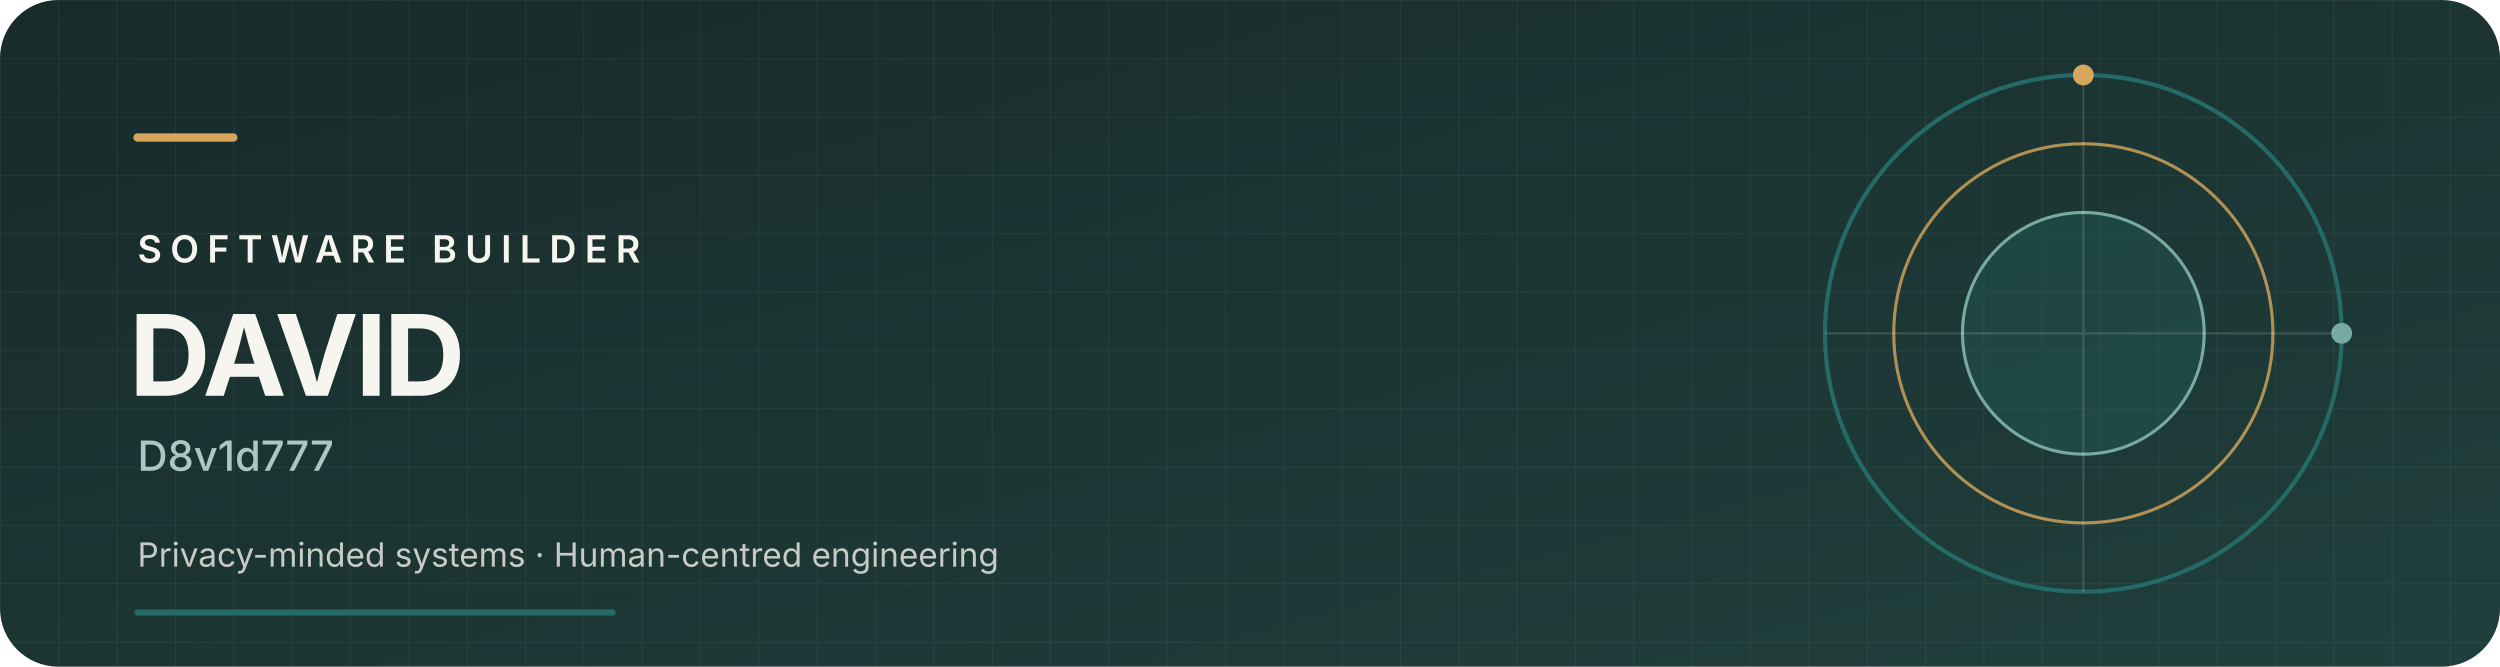
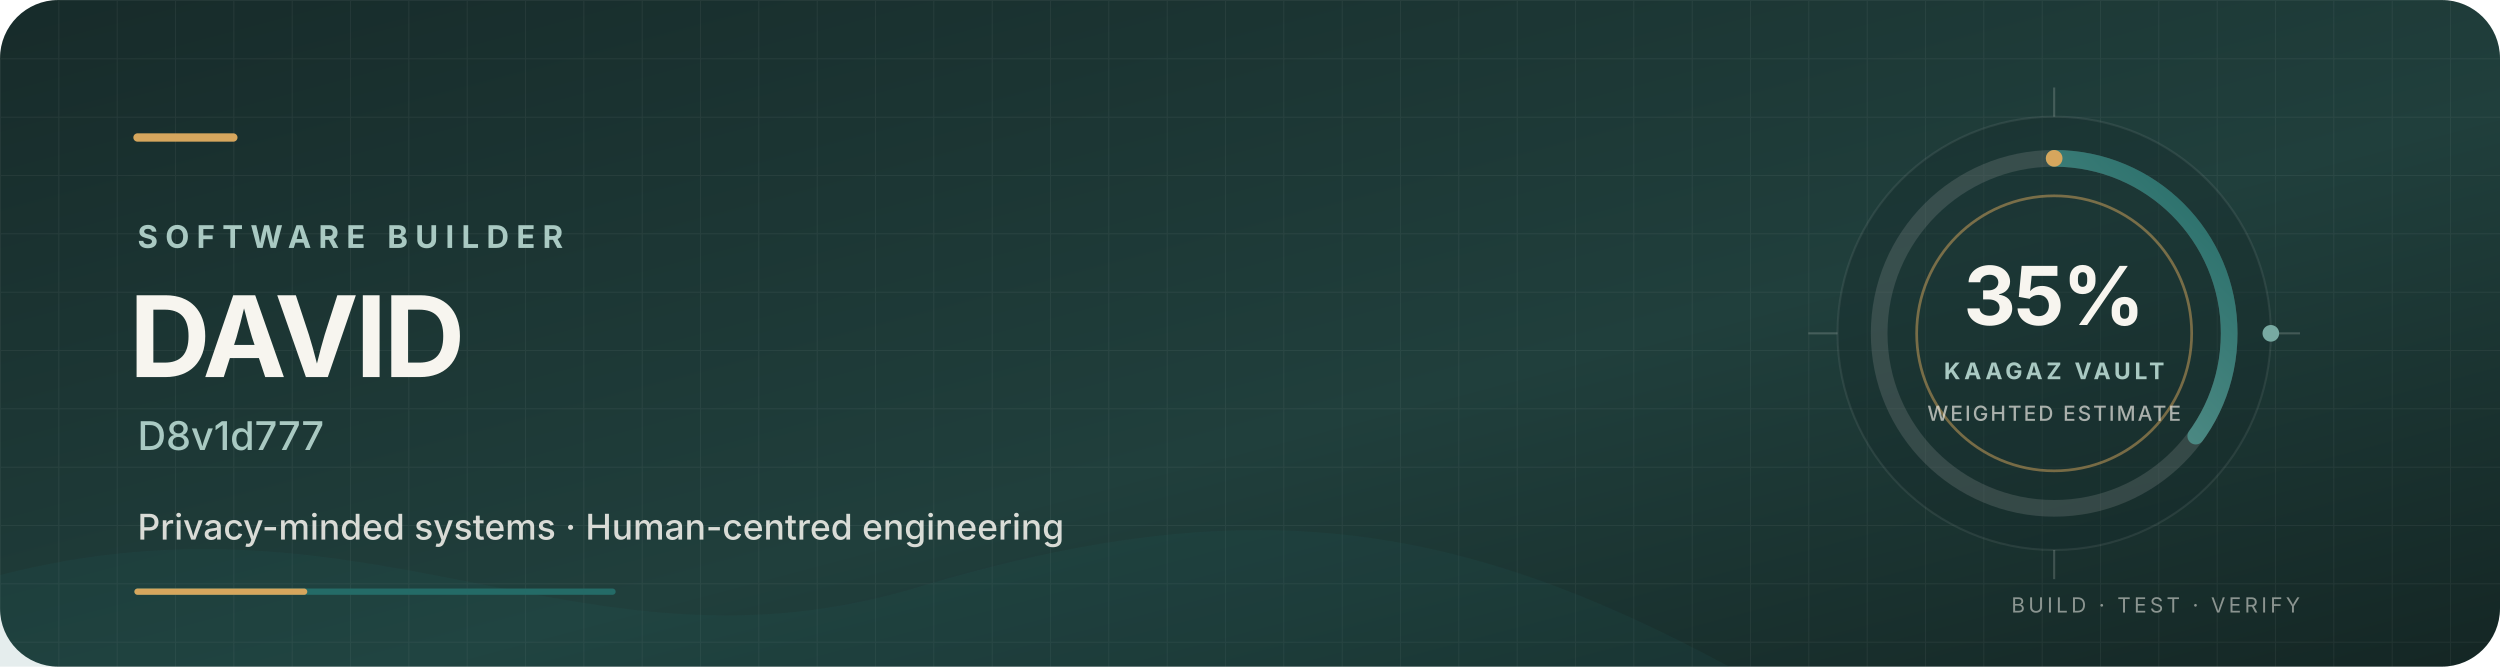
<svg xmlns="http://www.w3.org/2000/svg" width="1200" height="320" viewBox="0 0 1200 320" role="img" aria-labelledby="title desc">
  <defs>
    <pattern id="grid" width="28" height="28" patternUnits="userSpaceOnUse">
      <path d="M28 0H0V28" fill="none" stroke="#F7F5EF" stroke-opacity=".055" stroke-width="1" />
    </pattern>
    <linearGradient id="field" x1="0" y1="0" x2="1" y2="1">
      <stop offset="0" stop-color="#172B2A" />
-       <stop offset="1" stop-color="#203F3C" />
+       <stop offset=".58" stop-color="#203F3C" />
+       <stop offset="1" stop-color="#142624" />
+     </linearGradient>
+     <linearGradient id="accent" x1="0" y1="0" x2="1" y2="1">
+       <stop offset="0" stop-color="#78AAA2" />
+       <stop offset="1" stop-color="#246B67" />
    </linearGradient>
  </defs>
  <rect width="1200" height="320" rx="28" fill="url(#field)" />
  <rect width="1200" height="320" rx="28" fill="url(#grid)" />
-   <circle cx="1000" cy="160" r="124" fill="none" stroke="#246B67" stroke-width="2" />
-   <circle cx="1000" cy="160" r="91" fill="none" stroke="#D6A65D" stroke-opacity=".8" stroke-width="1.5" />
-   <circle cx="1000" cy="160" r="58" fill="#246B67" fill-opacity=".28" stroke="#78AAA2" stroke-width="1.5" />
-   <path d="M876 160H1124M1000 36V284" stroke="#F7F5EF" stroke-opacity=".15" stroke-width="1" />
-   <circle cx="1000" cy="36" r="5" fill="#D6A65D" />
-   <circle cx="1124" cy="160" r="5" fill="#78AAA2" />
+   <path d="M0 276C180 230 280 330 440 282S700 250 830 320H0Z" fill="#246B67" fill-opacity=".12" />
  <path d="M66 66H112" stroke="#D6A65D" stroke-width="4" stroke-linecap="round" />
-   <text x="66" y="126" fill="#F7F5EF" font-family="Inter, Segoe UI, Arial, sans-serif" font-size="18" font-weight="600" letter-spacing="4">SOFTWARE BUILDER</text>
-   <text x="62" y="190" fill="#F7F5EF" font-family="Inter, Segoe UI, Arial, sans-serif" font-size="54" font-weight="750" letter-spacing="-1.5">DAVID</text>
-   <text x="66" y="226" fill="#A9C9C2" font-family="Inter, Segoe UI, Arial, sans-serif" font-size="20" font-weight="500">D8v1d777</text>
-   <text x="66" y="272" fill="#F7F5EF" fill-opacity=".78" font-family="Inter, Segoe UI, Arial, sans-serif" font-size="16" font-weight="400">Privacy-minded systems · Human-centred engineering</text>
-   <path d="M66 294H294" stroke="#246B67" stroke-width="3" stroke-linecap="round" />
+   <text x="66" y="119" fill="#A9C9C2" font-family="Inter, Segoe UI, Arial, sans-serif" font-size="15" font-weight="650" letter-spacing="3.5">SOFTWARE BUILDER</text>
+   <text x="62" y="181" fill="#F7F5EF" font-family="Inter, Segoe UI, Arial, sans-serif" font-size="54" font-weight="750" letter-spacing="-1.5">DAVID</text>
+   <text x="66" y="216" fill="#A9C9C2" font-family="Inter, Segoe UI, Arial, sans-serif" font-size="19" font-weight="550">D8v1d777</text>
+   <text x="66" y="259" fill="#F7F5EF" fill-opacity=".86" font-family="Inter, Segoe UI, Arial, sans-serif" font-size="17" font-weight="450">Privacy-minded systems · Human-centred engineering</text>
+   <path d="M66 284H294" stroke="#246B67" stroke-width="3" stroke-linecap="round" />
+   <path d="M66 284H146" stroke="#D6A65D" stroke-width="3" stroke-linecap="round" />
+   <g transform="translate(986 160)">
+     <circle r="104" fill="#172B2A" fill-opacity=".38" stroke="#F7F5EF" stroke-opacity=".08" stroke-width="1" />
+     <circle r="84" fill="none" stroke="#F7F5EF" stroke-opacity=".13" stroke-width="8" />
+     <circle r="84" fill="none" stroke="url(#accent)" stroke-width="8" stroke-linecap="round" stroke-dasharray="184.7 527.8" transform="rotate(-90)" />
+     <circle r="66" fill="none" stroke="#D6A65D" stroke-opacity=".5" stroke-width="1.3" />
+     <circle cx="0" cy="-84" r="4" fill="#D6A65D" />
+     <text x="0" y="-4" text-anchor="middle" fill="#F7F5EF" font-family="Inter, Segoe UI, Arial, sans-serif" font-size="39" font-weight="750" letter-spacing="-1">35%</text>
+     <text x="0" y="22" text-anchor="middle" fill="#A9C9C2" font-family="Inter, Segoe UI, Arial, sans-serif" font-size="11" font-weight="650" letter-spacing="1.8">KAAGAZ VAULT</text>
+     <text x="0" y="42" text-anchor="middle" fill="#F7F5EF" fill-opacity=".65" font-family="Inter, Segoe UI, Arial, sans-serif" font-size="10" font-weight="500" letter-spacing="1">WEIGHTED ESTIMATE</text>
+     <path d="M-118 0H-104M104 0H118M0 -118V-104M0 104V118" stroke="#F7F5EF" stroke-opacity=".18" stroke-width="1" />
+     <circle cx="104" cy="0" r="4" fill="#78AAA2" />
+   </g>
+   <text x="1104" y="294" text-anchor="end" fill="#F7F5EF" fill-opacity=".52" font-family="Inter, Segoe UI, Arial, sans-serif" font-size="10" letter-spacing="1.6">BUILD · TEST · VERIFY</text>
</svg>
